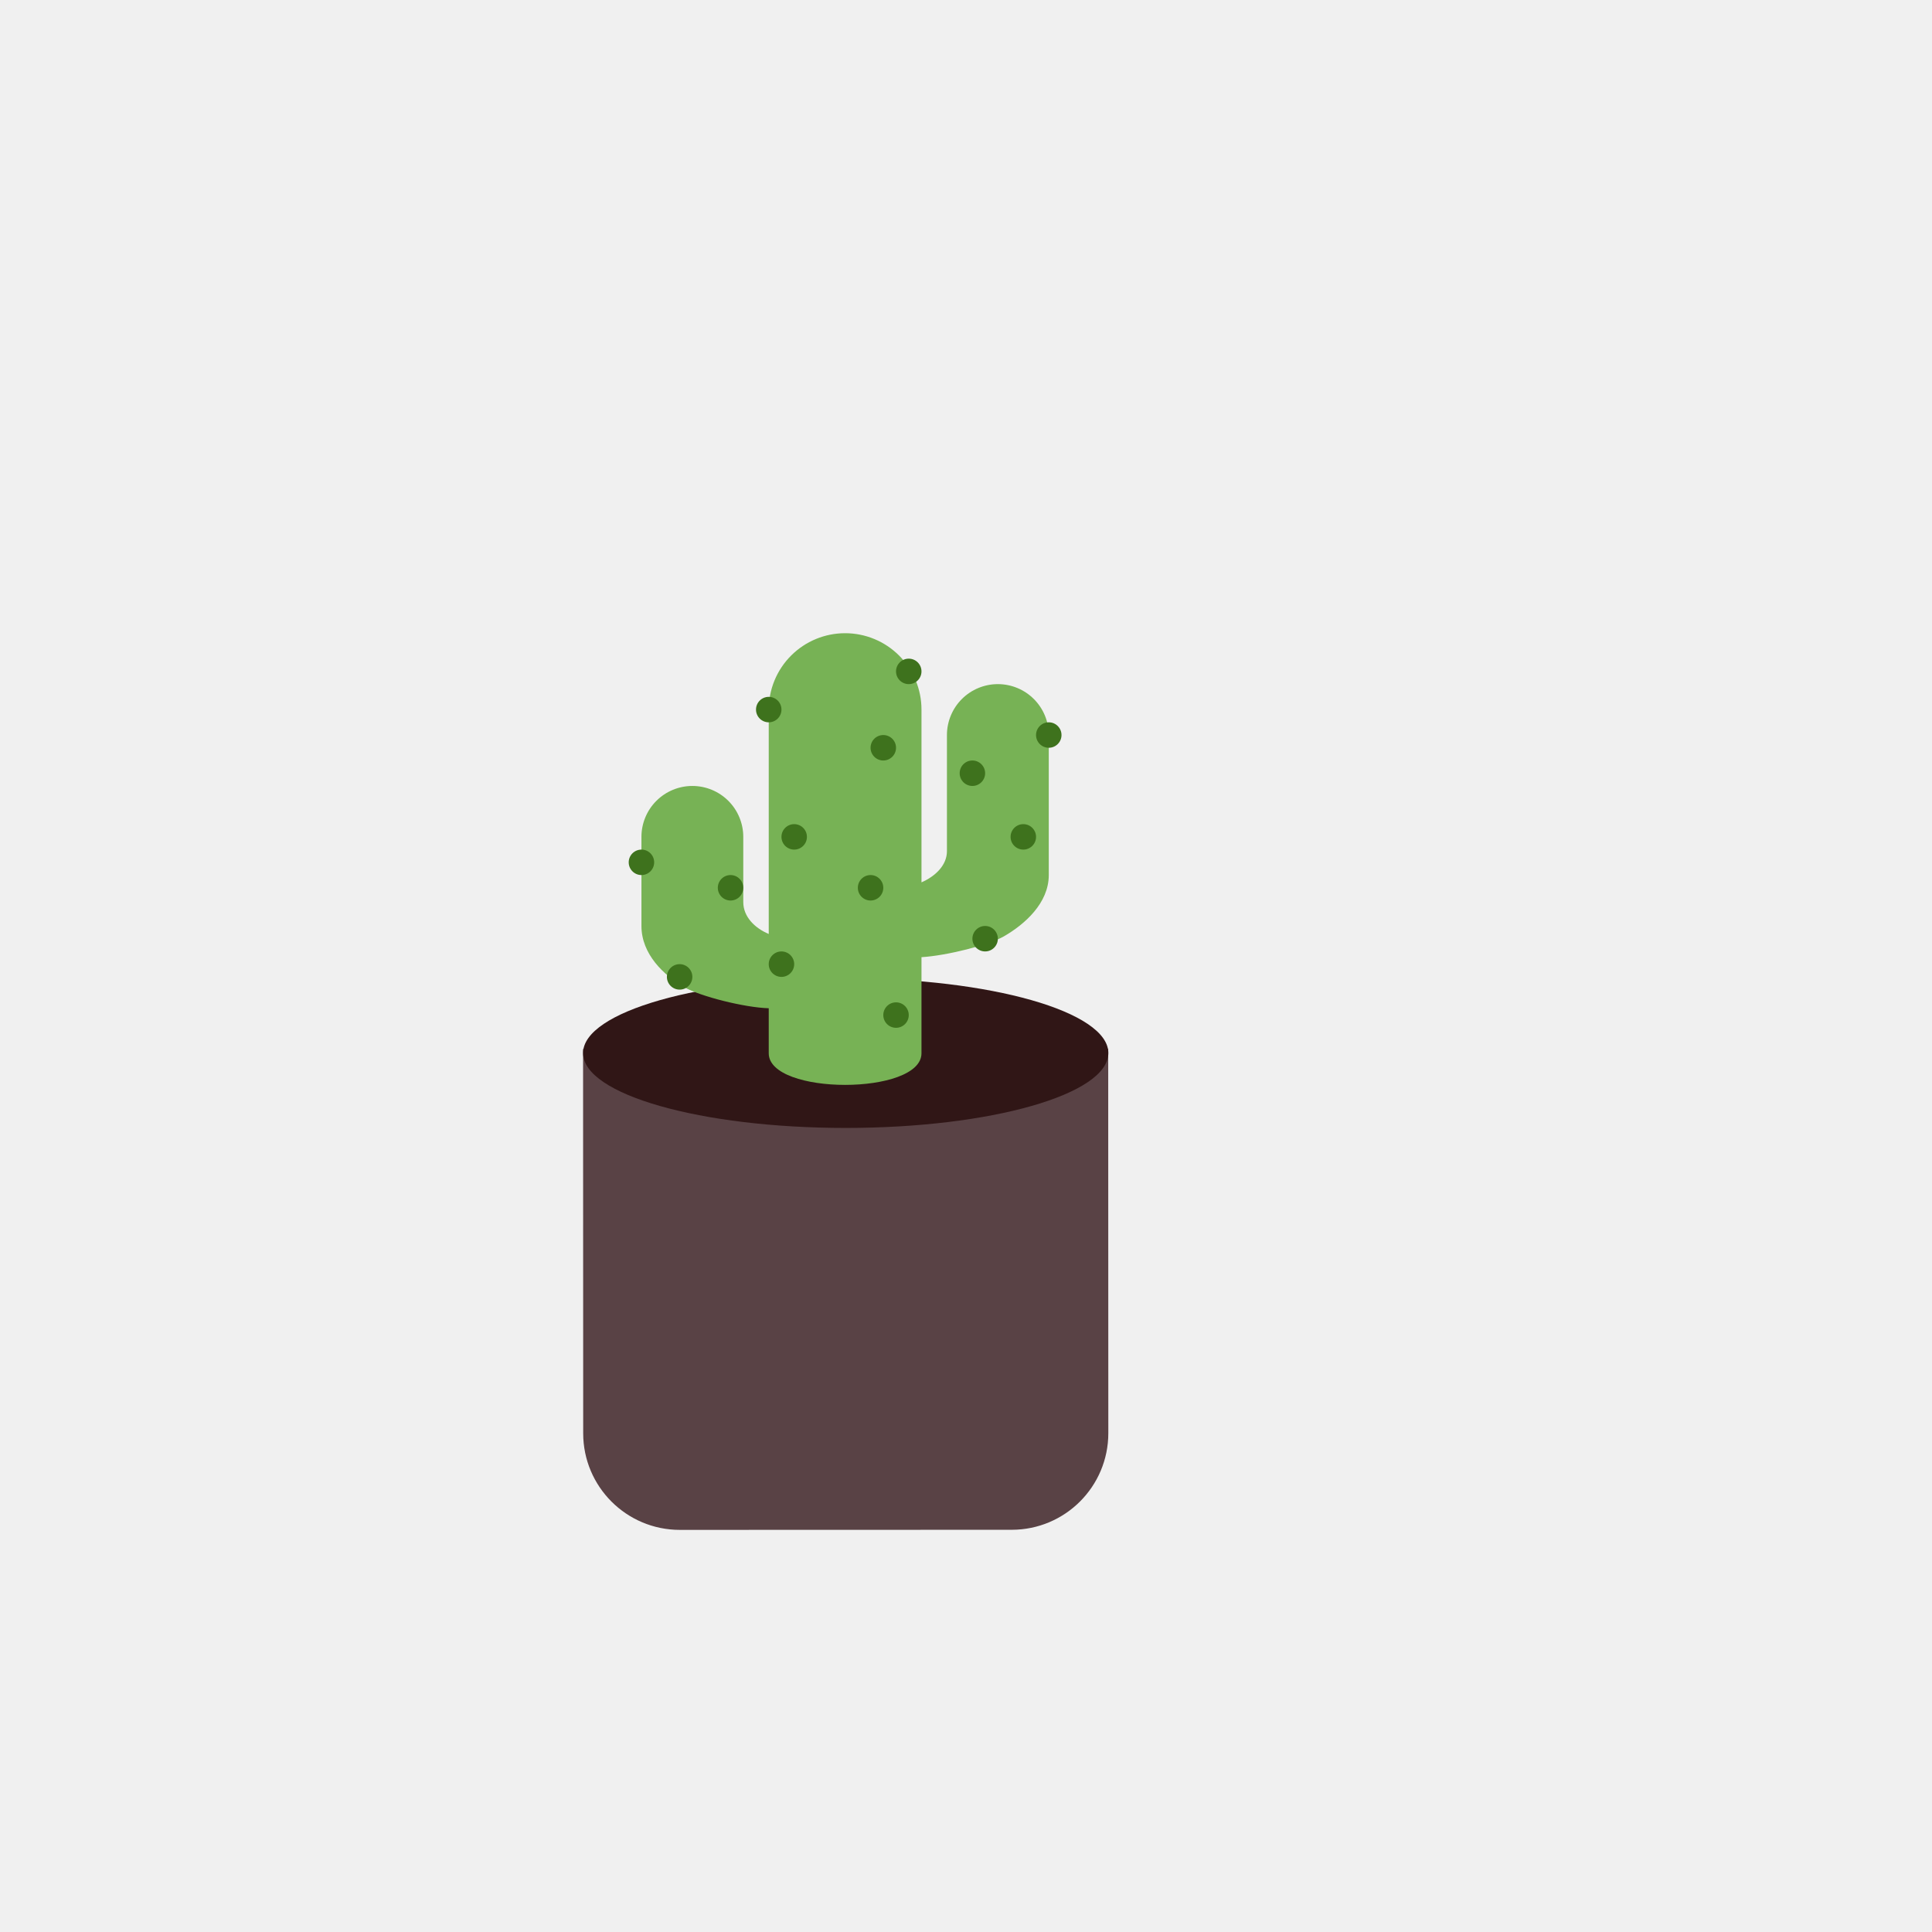
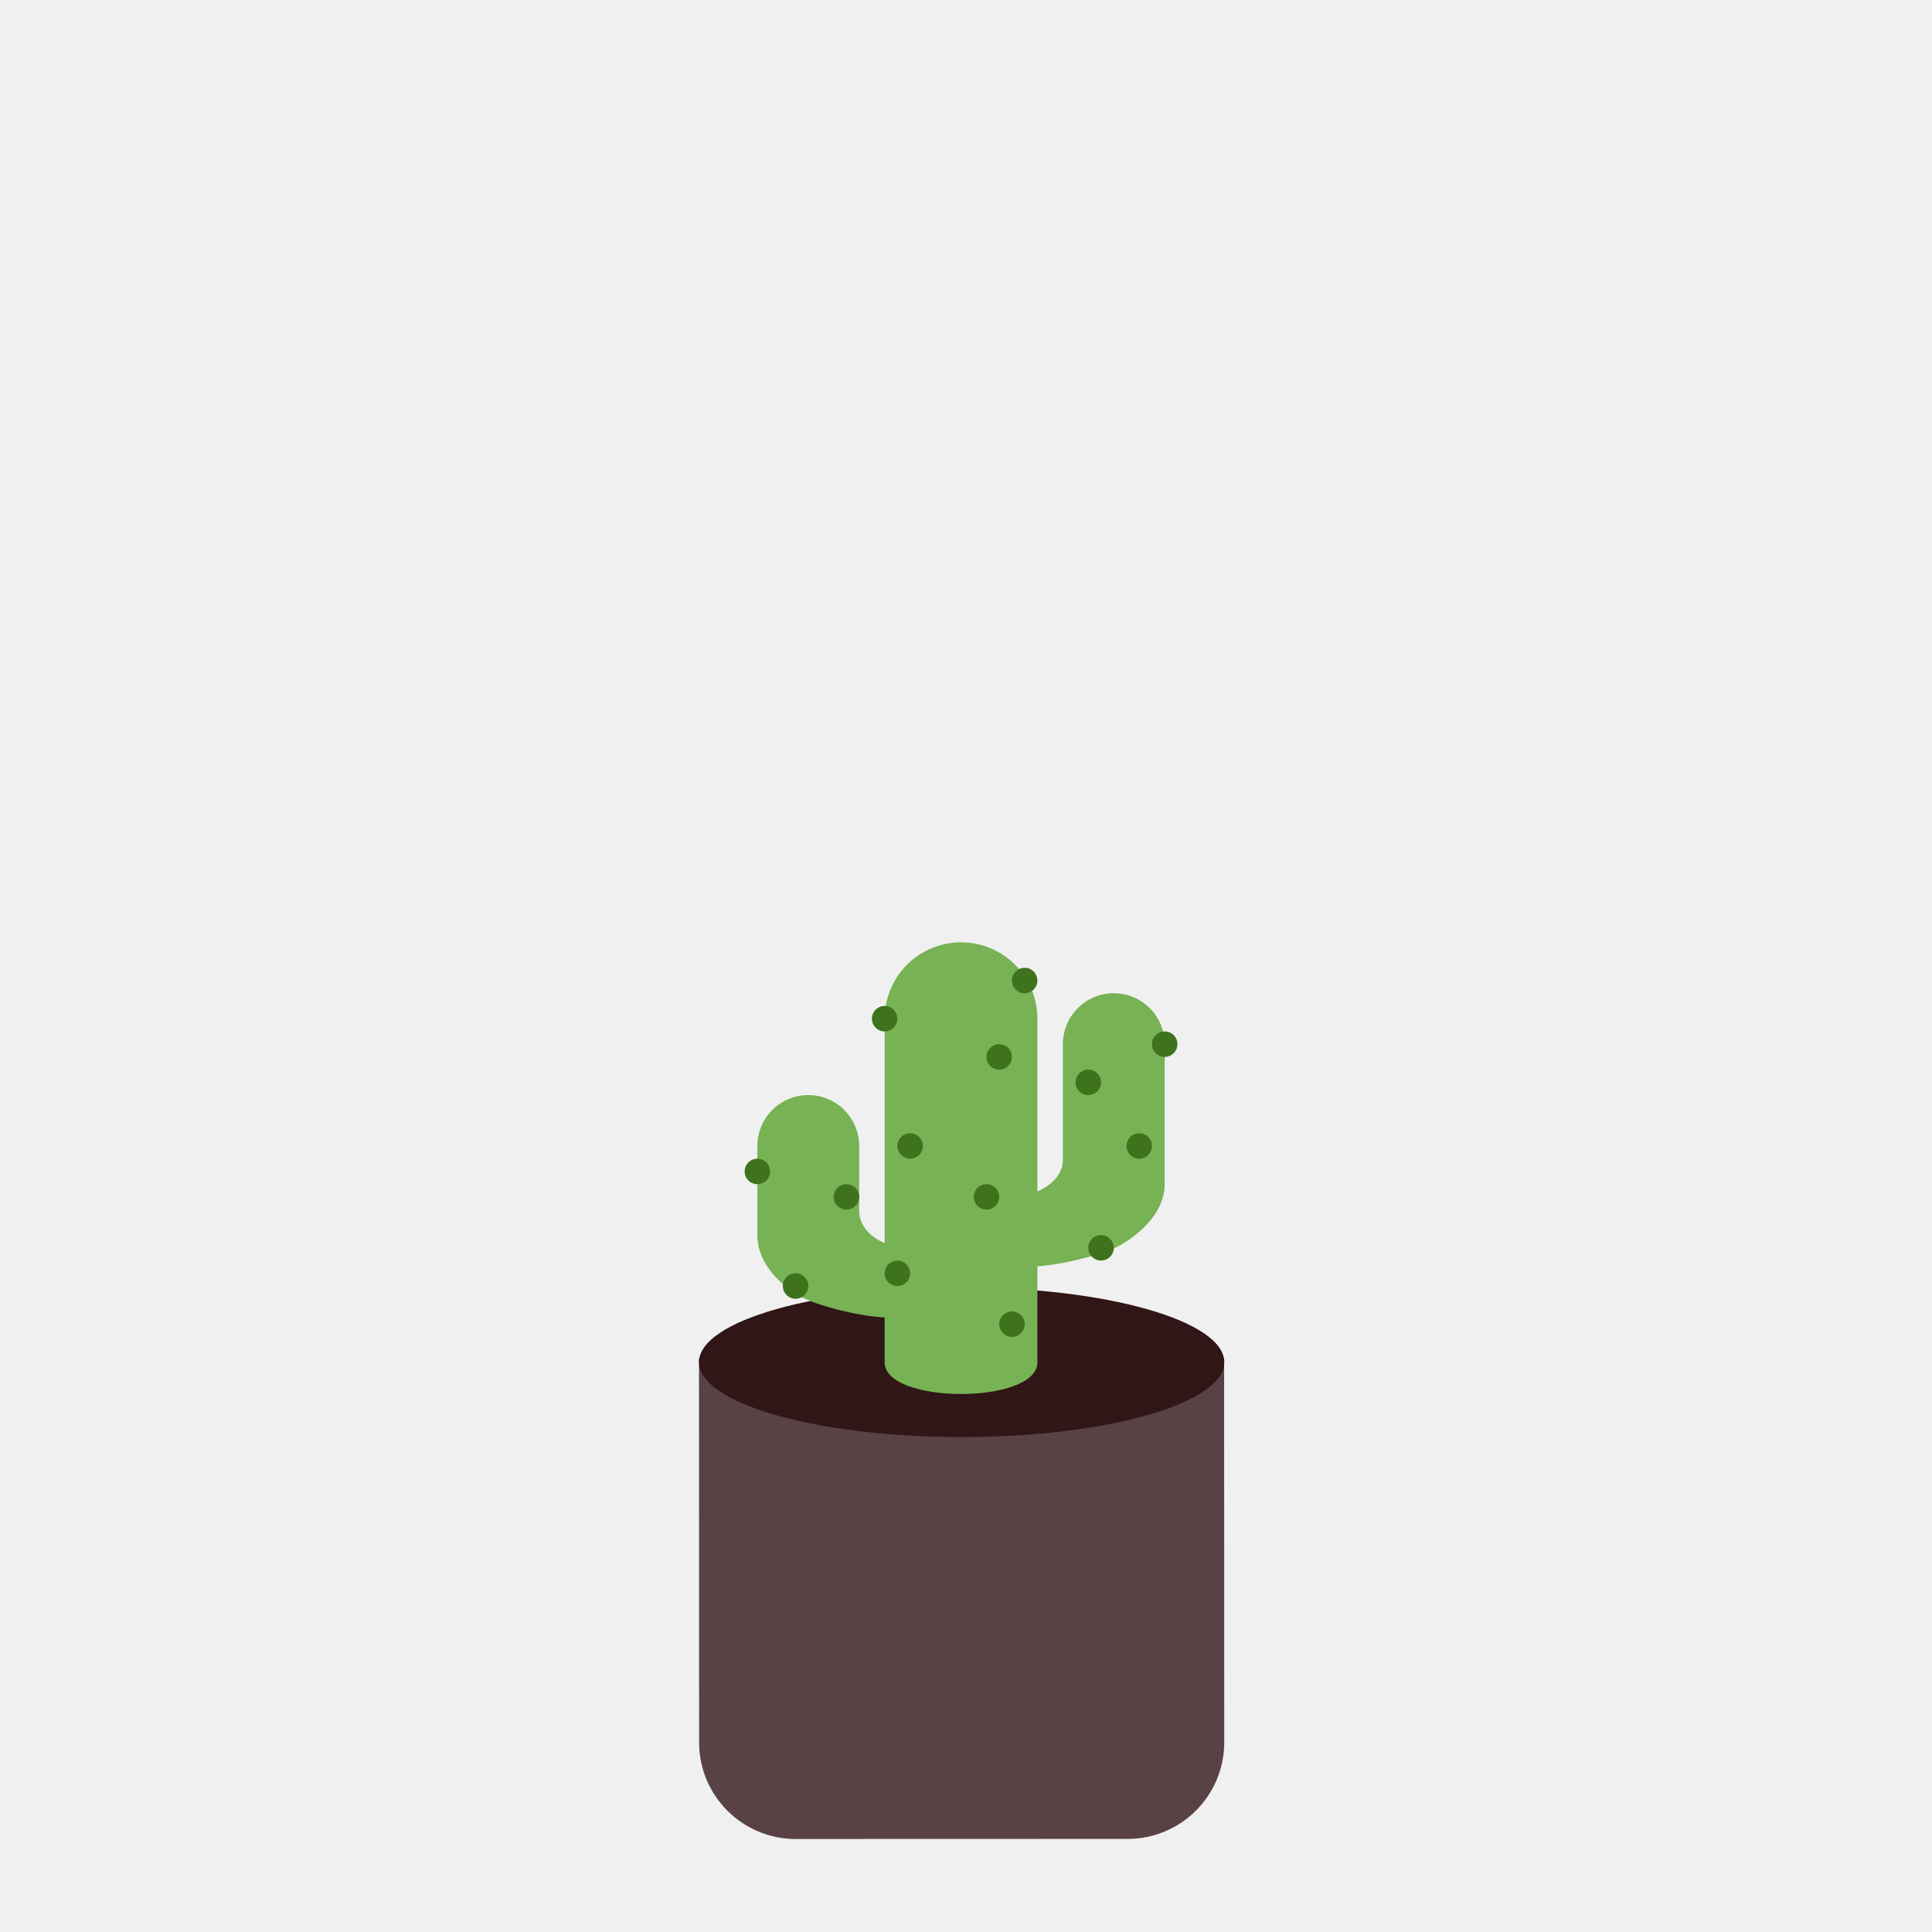
- <svg xmlns="http://www.w3.org/2000/svg" viewBox="0 0 500 500">
+ <svg xmlns="http://www.w3.org/2000/svg" viewBox="-30 -80 500 500">
  <defs>
    <clipPath id="clip0_42_120">
      <rect width="200" height="200" fill="white" />
    </clipPath>
  </defs>
  <path d="M 150.901 271.463 L 286.802 271.423 L 286.832 370.899 C 286.836 384.706 275.646 395.902 261.839 395.906 L 175.938 395.932 C 162.131 395.936 150.935 384.746 150.93 370.939 L 150.901 271.463 Z" fill="#594245" />
  <ellipse cx="218.87" cy="272.533" rx="67.969" ry="19.376" fill="#301616" />
  <g clip-path="url(#clip0_42_120)" transform="matrix(0.592966, 0, 0, 0.592966, 159.4169, 163.8732)" style="">
    <path d="M166.667 22.222C160.773 22.222 155.121 24.564 150.953 28.731C146.786 32.898 144.444 38.551 144.444 44.444V95.139C144.444 101.172 139.517 106.028 133.333 108.739V33.333C133.333 24.493 129.821 16.014 123.57 9.763C117.319 3.512 108.841 0 100 0C91.159 0 82.681 3.512 76.43 9.763C70.178 16.014 66.667 24.493 66.667 33.333V131.272C60.433 128.633 55.556 123.656 55.556 117.361V88.889C55.556 82.995 53.214 77.343 49.047 73.175C44.879 69.008 39.227 66.667 33.333 66.667C27.44 66.667 21.787 69.008 17.62 73.175C13.452 77.343 11.111 82.995 11.111 88.889V127.778C11.111 140.05 20.833 149.306 29.861 154.511C36.772 158.5 56.144 163.4 66.667 163.683V183.333C66.667 201.739 133.333 201.739 133.333 183.333V141.394C144.339 140.733 162.728 136.1 169.328 132.289C178.356 127.083 188.889 117.828 188.889 105.556V44.444C188.889 38.551 186.548 32.898 182.38 28.731C178.213 24.564 172.56 22.222 166.667 22.222Z" fill="#77B255" />
    <path d="M66.667 38.889C69.735 38.889 72.222 36.402 72.222 33.333C72.222 30.265 69.735 27.778 66.667 27.778C63.598 27.778 61.111 30.265 61.111 33.333C61.111 36.402 63.598 38.889 66.667 38.889Z" fill="#3E721D" />
    <path d="M127.778 22.222C130.846 22.222 133.333 19.735 133.333 16.667C133.333 13.598 130.846 11.111 127.778 11.111C124.71 11.111 122.222 13.598 122.222 16.667C122.222 19.735 124.71 22.222 127.778 22.222Z" fill="#3E721D" />
    <path d="M116.667 55.556C119.735 55.556 122.222 53.068 122.222 50C122.222 46.932 119.735 44.444 116.667 44.444C113.598 44.444 111.111 46.932 111.111 50C111.111 53.068 113.598 55.556 116.667 55.556Z" fill="#3E721D" />
    <path d="M77.778 94.444C80.846 94.444 83.333 91.957 83.333 88.889C83.333 85.821 80.846 83.333 77.778 83.333C74.71 83.333 72.222 85.821 72.222 88.889C72.222 91.957 74.71 94.444 77.778 94.444Z" fill="#3E721D" />
    <path d="M111.111 116.667C114.179 116.667 116.667 114.179 116.667 111.111C116.667 108.043 114.179 105.556 111.111 105.556C108.043 105.556 105.556 108.043 105.556 111.111C105.556 114.179 108.043 116.667 111.111 116.667Z" fill="#3E721D" />
    <path d="M72.222 150C75.29 150 77.778 147.513 77.778 144.444C77.778 141.376 75.29 138.889 72.222 138.889C69.154 138.889 66.667 141.376 66.667 144.444C66.667 147.513 69.154 150 72.222 150Z" fill="#3E721D" />
    <path d="M27.778 155.556C30.846 155.556 33.333 153.068 33.333 150C33.333 146.932 30.846 144.444 27.778 144.444C24.709 144.444 22.222 146.932 22.222 150C22.222 153.068 24.709 155.556 27.778 155.556Z" fill="#3E721D" />
    <path d="M50 116.667C53.068 116.667 55.556 114.179 55.556 111.111C55.556 108.043 53.068 105.556 50 105.556C46.932 105.556 44.444 108.043 44.444 111.111C44.444 114.179 46.932 116.667 50 116.667Z" fill="#3E721D" />
    <path d="M11.111 105.556C14.179 105.556 16.667 103.068 16.667 100C16.667 96.932 14.179 94.444 11.111 94.444C8.043 94.444 5.556 96.932 5.556 100C5.556 103.068 8.043 105.556 11.111 105.556Z" fill="#3E721D" />
    <path d="M188.889 50C191.957 50 194.444 47.513 194.444 44.444C194.444 41.376 191.957 38.889 188.889 38.889C185.821 38.889 183.333 41.376 183.333 44.444C183.333 47.513 185.821 50 188.889 50Z" fill="#3E721D" />
    <path d="M155.556 66.667C158.624 66.667 161.111 64.179 161.111 61.111C161.111 58.043 158.624 55.556 155.556 55.556C152.487 55.556 150 58.043 150 61.111C150 64.179 152.487 66.667 155.556 66.667Z" fill="#3E721D" />
    <path d="M177.778 94.444C180.846 94.444 183.333 91.957 183.333 88.889C183.333 85.821 180.846 83.333 177.778 83.333C174.709 83.333 172.222 85.821 172.222 88.889C172.222 91.957 174.709 94.444 177.778 94.444Z" fill="#3E721D" />
    <path d="M161.111 138.889C164.179 138.889 166.667 136.402 166.667 133.333C166.667 130.265 164.179 127.778 161.111 127.778C158.043 127.778 155.556 130.265 155.556 133.333C155.556 136.402 158.043 138.889 161.111 138.889Z" fill="#3E721D" />
    <path d="M122.222 172.222C125.29 172.222 127.778 169.735 127.778 166.667C127.778 163.598 125.29 161.111 122.222 161.111C119.154 161.111 116.667 163.598 116.667 166.667C116.667 169.735 119.154 172.222 122.222 172.222Z" fill="#3E721D" />
  </g>
</svg>
